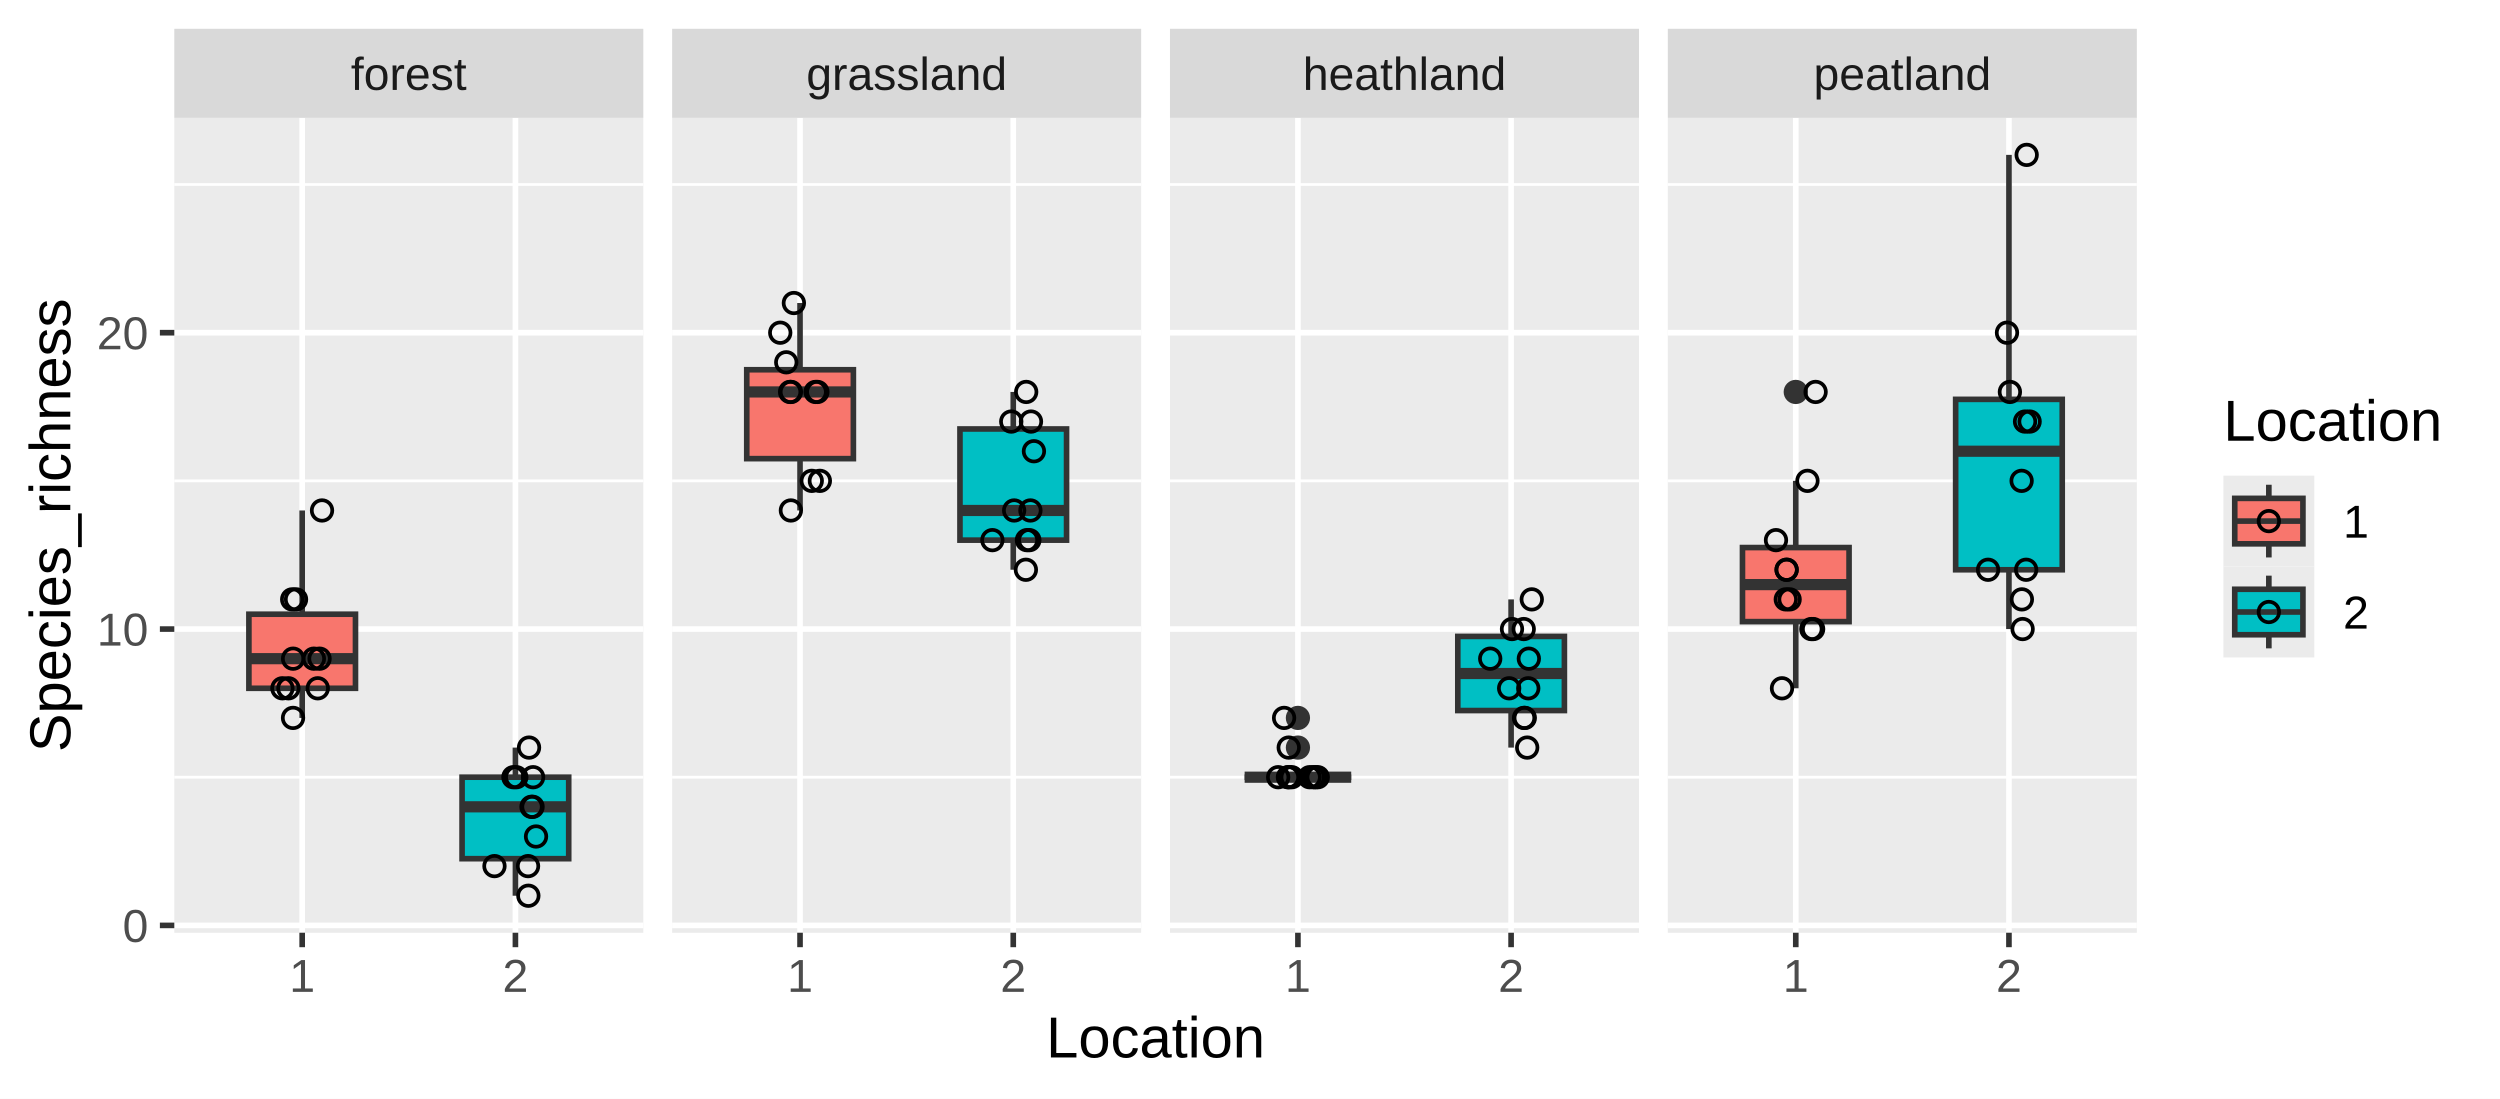
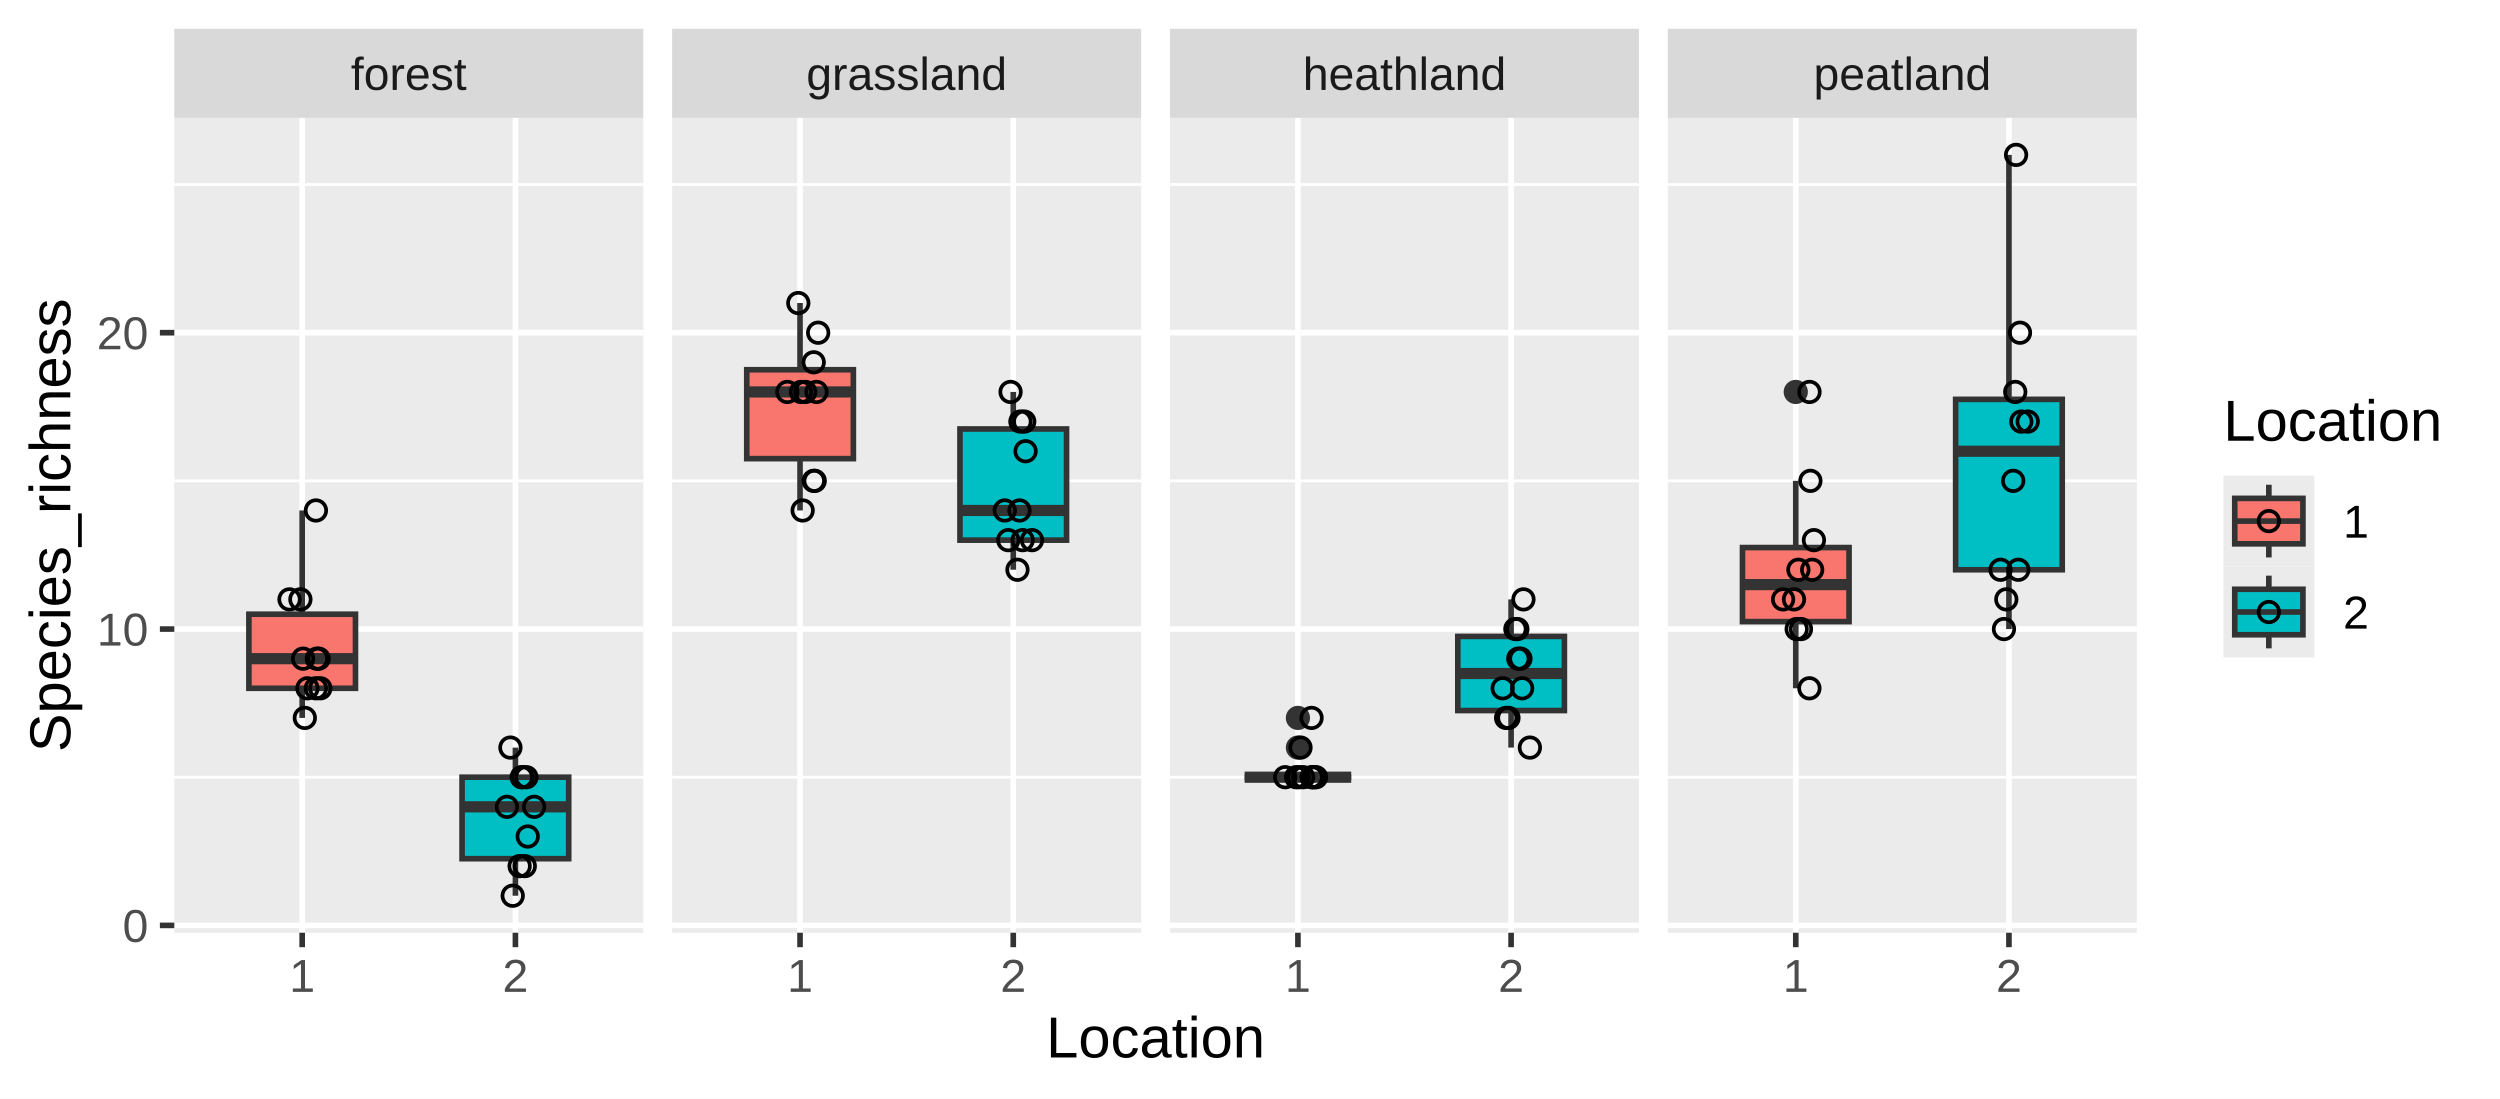
<svg xmlns="http://www.w3.org/2000/svg" width="475.20pt" height="208.80pt" viewBox="0 0 475.20 208.80">
  <g class="svglite">
    <defs>
      <style type="text/css">
    .svglite line, .svglite polyline, .svglite polygon, .svglite path, .svglite rect, .svglite circle {
      fill: none;
      stroke: #000000;
      stroke-linecap: round;
      stroke-linejoin: round;
      stroke-miterlimit: 10.00;
    }
    .svglite text {
      white-space: pre;
    }
    .svglite g.glyphgroup path {
      fill: inherit;
      stroke: none;
    }
  </style>
    </defs>
    <rect width="100%" height="100%" style="stroke: none; fill: #FFFFFF;" />
    <defs>
      <clipPath id="cpMC4wMHw0NzUuMjB8MC4wMHwyMDguODA=">
        <rect x="0.00" y="0.00" width="475.20" height="208.80" />
      </clipPath>
    </defs>
    <g clip-path="url(#cpMC4wMHw0NzUuMjB8MC4wMHwyMDguODA=)">
      <rect x="0" y="0.00" width="475.20" height="208.80" style="stroke-width: 1.07; stroke: #FFFFFF; fill: #FFFFFF;" />
    </g>
    <defs>
      <clipPath id="cpMzMuMTN8MTIyLjI4fDIyLjQwfDE3Ny4zMA==">
        <rect x="33.13" y="22.40" width="89.15" height="154.91" />
      </clipPath>
    </defs>
    <g clip-path="url(#cpMzMuMTN8MTIyLjI4fDIyLjQwfDE3Ny4zMA==)">
      <rect x="33.13" y="22.40" width="89.15" height="154.91" style="stroke-width: 1.07; stroke: none; fill: #EBEBEB;" />
      <polyline points="33.13,147.73 122.28,147.73 " style="stroke-width: 0.53; stroke: #FFFFFF; stroke-linecap: butt;" />
      <polyline points="33.13,91.40 122.28,91.40 " style="stroke-width: 0.53; stroke: #FFFFFF; stroke-linecap: butt;" />
      <polyline points="33.13,35.07 122.28,35.07 " style="stroke-width: 0.53; stroke: #FFFFFF; stroke-linecap: butt;" />
      <polyline points="33.13,175.90 122.28,175.90 " style="stroke-width: 1.07; stroke: #FFFFFF; stroke-linecap: butt;" />
      <polyline points="33.13,119.57 122.28,119.57 " style="stroke-width: 1.07; stroke: #FFFFFF; stroke-linecap: butt;" />
      <polyline points="33.13,63.24 122.28,63.24 " style="stroke-width: 1.07; stroke: #FFFFFF; stroke-linecap: butt;" />
      <polyline points="57.44,177.30 57.44,22.40 " style="stroke-width: 1.07; stroke: #FFFFFF; stroke-linecap: butt;" />
      <polyline points="97.97,177.30 97.97,22.40 " style="stroke-width: 1.07; stroke: #FFFFFF; stroke-linecap: butt;" />
      <line x1="57.44" y1="116.75" x2="57.44" y2="97.03" style="stroke-width: 1.07; stroke: #333333; stroke-linecap: butt;" />
      <line x1="57.44" y1="130.83" x2="57.44" y2="136.46" style="stroke-width: 1.07; stroke: #333333; stroke-linecap: butt;" />
      <polygon points="47.31,116.75 47.31,130.83 67.57,130.83 67.57,116.75 47.31,116.75 " style="stroke-width: 1.07; stroke: #333333; stroke-linecap: butt; stroke-linejoin: miter; fill: #F8766D;" />
      <line x1="47.31" y1="125.20" x2="67.57" y2="125.20" style="stroke-width: 2.13; stroke: #333333; stroke-linecap: butt; stroke-linejoin: miter;" />
      <line x1="97.97" y1="147.73" x2="97.97" y2="142.10" style="stroke-width: 1.07; stroke: #333333; stroke-linecap: butt;" />
      <line x1="97.97" y1="163.22" x2="97.97" y2="170.26" style="stroke-width: 1.07; stroke: #333333; stroke-linecap: butt;" />
      <polygon points="87.83,147.73 87.83,163.22 108.10,163.22 108.10,147.73 87.83,147.73 " style="stroke-width: 1.07; stroke: #333333; stroke-linecap: butt; stroke-linejoin: miter; fill: #00BFC4;" />
      <line x1="87.83" y1="153.36" x2="108.10" y2="153.36" style="stroke-width: 2.13; stroke: #333333; stroke-linecap: butt; stroke-linejoin: miter;" />
-       <circle cx="55.54" cy="113.93" r="1.95" style="stroke-width: 0.71;" />
-       <circle cx="60.74" cy="125.20" r="1.95" style="stroke-width: 0.71;" />
-       <circle cx="56.27" cy="113.93" r="1.95" style="stroke-width: 0.71;" />
-       <circle cx="61.21" cy="97.03" r="1.95" style="stroke-width: 0.71;" />
-       <circle cx="59.66" cy="125.20" r="1.95" style="stroke-width: 0.71;" />
-       <circle cx="54.82" cy="130.83" r="1.95" style="stroke-width: 0.71;" />
-       <circle cx="53.68" cy="130.83" r="1.95" style="stroke-width: 0.71;" />
-       <circle cx="55.71" cy="125.20" r="1.95" style="stroke-width: 0.71;" />
-       <circle cx="55.70" cy="136.46" r="1.95" style="stroke-width: 0.71;" />
-       <circle cx="60.40" cy="130.83" r="1.95" style="stroke-width: 0.71;" />
-       <circle cx="101.33" cy="147.73" r="1.95" style="stroke-width: 0.71;" />
-       <circle cx="98.14" cy="147.73" r="1.95" style="stroke-width: 0.71;" />
-       <circle cx="101.23" cy="153.36" r="1.95" style="stroke-width: 0.71;" />
-       <circle cx="97.59" cy="147.73" r="1.95" style="stroke-width: 0.71;" />
-       <circle cx="100.43" cy="170.26" r="1.95" style="stroke-width: 0.71;" />
-       <circle cx="101.89" cy="159.00" r="1.95" style="stroke-width: 0.71;" />
-       <circle cx="100.37" cy="164.63" r="1.95" style="stroke-width: 0.71;" />
-       <circle cx="93.99" cy="164.63" r="1.95" style="stroke-width: 0.71;" />
-       <circle cx="100.56" cy="142.10" r="1.95" style="stroke-width: 0.71;" />
-       <circle cx="101.03" cy="153.36" r="1.95" style="stroke-width: 0.71;" />
+       <circle cx="55.03" cy="113.93" r="1.95" style="stroke-width: 0.71;" />
+       <circle cx="57.61" cy="125.20" r="1.95" style="stroke-width: 0.71;" />
+       <circle cx="57.10" cy="113.93" r="1.95" style="stroke-width: 0.71;" />
+       <circle cx="60.05" cy="97.03" r="1.95" style="stroke-width: 0.71;" />
+       <circle cx="60.23" cy="125.20" r="1.95" style="stroke-width: 0.71;" />
+       <circle cx="60.04" cy="130.83" r="1.95" style="stroke-width: 0.71;" />
+       <circle cx="60.89" cy="130.83" r="1.95" style="stroke-width: 0.71;" />
+       <circle cx="60.57" cy="125.20" r="1.95" style="stroke-width: 0.71;" />
+       <circle cx="57.94" cy="136.46" r="1.95" style="stroke-width: 0.71;" />
+       <circle cx="58.44" cy="130.83" r="1.95" style="stroke-width: 0.71;" />
+       <circle cx="99.32" cy="147.73" r="1.95" style="stroke-width: 0.71;" />
+       <circle cx="99.16" cy="147.73" r="1.95" style="stroke-width: 0.71;" />
+       <circle cx="96.36" cy="153.36" r="1.95" style="stroke-width: 0.71;" />
+       <circle cx="100.06" cy="147.73" r="1.95" style="stroke-width: 0.71;" />
+       <circle cx="97.46" cy="170.26" r="1.95" style="stroke-width: 0.71;" />
+       <circle cx="100.31" cy="159.00" r="1.95" style="stroke-width: 0.71;" />
+       <circle cx="98.77" cy="164.63" r="1.95" style="stroke-width: 0.71;" />
+       <circle cx="99.75" cy="164.63" r="1.95" style="stroke-width: 0.71;" />
+       <circle cx="97.02" cy="142.10" r="1.95" style="stroke-width: 0.71;" />
+       <circle cx="101.53" cy="153.36" r="1.95" style="stroke-width: 0.71;" />
    </g>
    <g clip-path="url(#cpMC4wMHw0NzUuMjB8MC4wMHwyMDguODA=)">
</g>
    <defs>
      <clipPath id="cpMTI3Ljc2fDIxNi45MXwyMi40MHwxNzcuMzA=">
        <rect x="127.76" y="22.40" width="89.15" height="154.91" />
      </clipPath>
    </defs>
    <g clip-path="url(#cpMTI3Ljc2fDIxNi45MXwyMi40MHwxNzcuMzA=)">
      <rect x="127.76" y="22.40" width="89.15" height="154.91" style="stroke-width: 1.07; stroke: none; fill: #EBEBEB;" />
      <polyline points="127.76,147.73 216.91,147.73 " style="stroke-width: 0.53; stroke: #FFFFFF; stroke-linecap: butt;" />
      <polyline points="127.76,91.40 216.91,91.40 " style="stroke-width: 0.53; stroke: #FFFFFF; stroke-linecap: butt;" />
      <polyline points="127.76,35.07 216.91,35.07 " style="stroke-width: 0.53; stroke: #FFFFFF; stroke-linecap: butt;" />
      <polyline points="127.76,175.90 216.91,175.90 " style="stroke-width: 1.07; stroke: #FFFFFF; stroke-linecap: butt;" />
      <polyline points="127.76,119.57 216.91,119.57 " style="stroke-width: 1.07; stroke: #FFFFFF; stroke-linecap: butt;" />
      <polyline points="127.76,63.24 216.91,63.24 " style="stroke-width: 1.07; stroke: #FFFFFF; stroke-linecap: butt;" />
      <polyline points="152.07,177.30 152.07,22.40 " style="stroke-width: 1.07; stroke: #FFFFFF; stroke-linecap: butt;" />
      <polyline points="192.60,177.30 192.60,22.40 " style="stroke-width: 1.07; stroke: #FFFFFF; stroke-linecap: butt;" />
      <line x1="152.07" y1="70.28" x2="152.07" y2="57.60" style="stroke-width: 1.07; stroke: #333333; stroke-linecap: butt;" />
      <line x1="152.07" y1="87.18" x2="152.07" y2="97.03" style="stroke-width: 1.07; stroke: #333333; stroke-linecap: butt;" />
      <polygon points="141.94,70.28 141.94,87.18 162.21,87.18 162.21,70.28 141.94,70.28 " style="stroke-width: 1.07; stroke: #333333; stroke-linecap: butt; stroke-linejoin: miter; fill: #F8766D;" />
      <line x1="141.94" y1="74.50" x2="162.21" y2="74.50" style="stroke-width: 2.13; stroke: #333333; stroke-linecap: butt; stroke-linejoin: miter;" />
      <line x1="192.60" y1="81.54" x2="192.60" y2="74.50" style="stroke-width: 1.07; stroke: #333333; stroke-linecap: butt;" />
      <line x1="192.60" y1="102.67" x2="192.60" y2="108.30" style="stroke-width: 1.07; stroke: #333333; stroke-linecap: butt;" />
      <polygon points="182.47,81.54 182.47,102.67 202.73,102.67 202.73,81.54 182.47,81.54 " style="stroke-width: 1.07; stroke: #333333; stroke-linecap: butt; stroke-linejoin: miter; fill: #00BFC4;" />
      <line x1="182.47" y1="97.03" x2="202.73" y2="97.03" style="stroke-width: 2.13; stroke: #333333; stroke-linecap: butt; stroke-linejoin: miter;" />
-       <circle cx="150.18" cy="74.50" r="1.95" style="stroke-width: 0.71;" />
-       <circle cx="155.37" cy="74.50" r="1.95" style="stroke-width: 0.71;" />
-       <circle cx="150.90" cy="57.60" r="1.95" style="stroke-width: 0.71;" />
-       <circle cx="155.84" cy="91.40" r="1.95" style="stroke-width: 0.71;" />
-       <circle cx="154.30" cy="91.40" r="1.95" style="stroke-width: 0.71;" />
-       <circle cx="149.45" cy="68.87" r="1.95" style="stroke-width: 0.71;" />
-       <circle cx="148.31" cy="63.24" r="1.95" style="stroke-width: 0.71;" />
-       <circle cx="150.34" cy="74.50" r="1.95" style="stroke-width: 0.71;" />
-       <circle cx="150.33" cy="97.03" r="1.95" style="stroke-width: 0.71;" />
-       <circle cx="155.03" cy="74.50" r="1.95" style="stroke-width: 0.71;" />
-       <circle cx="195.97" cy="80.13" r="1.95" style="stroke-width: 0.71;" />
-       <circle cx="192.77" cy="97.03" r="1.95" style="stroke-width: 0.71;" />
-       <circle cx="195.86" cy="97.03" r="1.95" style="stroke-width: 0.71;" />
-       <circle cx="192.22" cy="80.13" r="1.95" style="stroke-width: 0.71;" />
-       <circle cx="195.06" cy="74.50" r="1.95" style="stroke-width: 0.71;" />
-       <circle cx="196.53" cy="85.77" r="1.95" style="stroke-width: 0.71;" />
-       <circle cx="195.00" cy="108.30" r="1.95" style="stroke-width: 0.71;" />
-       <circle cx="188.63" cy="102.67" r="1.95" style="stroke-width: 0.71;" />
-       <circle cx="195.20" cy="102.67" r="1.95" style="stroke-width: 0.71;" />
-       <circle cx="195.66" cy="102.67" r="1.95" style="stroke-width: 0.71;" />
+       <circle cx="149.66" cy="74.50" r="1.95" style="stroke-width: 0.71;" />
+       <circle cx="152.24" cy="74.50" r="1.95" style="stroke-width: 0.71;" />
+       <circle cx="151.74" cy="57.60" r="1.95" style="stroke-width: 0.71;" />
+       <circle cx="154.68" cy="91.40" r="1.95" style="stroke-width: 0.71;" />
+       <circle cx="154.86" cy="91.40" r="1.95" style="stroke-width: 0.71;" />
+       <circle cx="154.67" cy="68.87" r="1.95" style="stroke-width: 0.71;" />
+       <circle cx="155.52" cy="63.24" r="1.95" style="stroke-width: 0.71;" />
+       <circle cx="155.20" cy="74.50" r="1.95" style="stroke-width: 0.71;" />
+       <circle cx="152.57" cy="97.03" r="1.95" style="stroke-width: 0.71;" />
+       <circle cx="153.07" cy="74.50" r="1.95" style="stroke-width: 0.71;" />
+       <circle cx="193.96" cy="80.13" r="1.95" style="stroke-width: 0.71;" />
+       <circle cx="193.79" cy="97.03" r="1.95" style="stroke-width: 0.71;" />
+       <circle cx="190.99" cy="97.03" r="1.95" style="stroke-width: 0.71;" />
+       <circle cx="194.69" cy="80.13" r="1.95" style="stroke-width: 0.71;" />
+       <circle cx="192.09" cy="74.50" r="1.95" style="stroke-width: 0.71;" />
+       <circle cx="194.94" cy="85.77" r="1.95" style="stroke-width: 0.71;" />
+       <circle cx="193.40" cy="108.30" r="1.95" style="stroke-width: 0.71;" />
+       <circle cx="194.38" cy="102.67" r="1.95" style="stroke-width: 0.71;" />
+       <circle cx="191.65" cy="102.67" r="1.95" style="stroke-width: 0.71;" />
+       <circle cx="196.16" cy="102.67" r="1.95" style="stroke-width: 0.71;" />
    </g>
    <g clip-path="url(#cpMC4wMHw0NzUuMjB8MC4wMHwyMDguODA=)">
</g>
    <defs>
      <clipPath id="cpMjIyLjM5fDMxMS41NXwyMi40MHwxNzcuMzA=">
        <rect x="222.39" y="22.40" width="89.15" height="154.91" />
      </clipPath>
    </defs>
    <g clip-path="url(#cpMjIyLjM5fDMxMS41NXwyMi40MHwxNzcuMzA=)">
      <rect x="222.39" y="22.40" width="89.15" height="154.91" style="stroke-width: 1.07; stroke: none; fill: #EBEBEB;" />
      <polyline points="222.39,147.73 311.55,147.73 " style="stroke-width: 0.53; stroke: #FFFFFF; stroke-linecap: butt;" />
      <polyline points="222.39,91.40 311.55,91.40 " style="stroke-width: 0.53; stroke: #FFFFFF; stroke-linecap: butt;" />
      <polyline points="222.39,35.07 311.55,35.07 " style="stroke-width: 0.53; stroke: #FFFFFF; stroke-linecap: butt;" />
      <polyline points="222.39,175.90 311.55,175.90 " style="stroke-width: 1.07; stroke: #FFFFFF; stroke-linecap: butt;" />
      <polyline points="222.39,119.57 311.55,119.57 " style="stroke-width: 1.07; stroke: #FFFFFF; stroke-linecap: butt;" />
      <polyline points="222.39,63.24 311.55,63.24 " style="stroke-width: 1.07; stroke: #FFFFFF; stroke-linecap: butt;" />
      <polyline points="246.71,177.30 246.71,22.40 " style="stroke-width: 1.07; stroke: #FFFFFF; stroke-linecap: butt;" />
      <polyline points="287.23,177.30 287.23,22.40 " style="stroke-width: 1.07; stroke: #FFFFFF; stroke-linecap: butt;" />
      <circle cx="246.71" cy="136.46" r="1.95" style="stroke-width: 0.71; stroke: #333333; fill: #333333;" />
      <circle cx="246.71" cy="142.10" r="1.95" style="stroke-width: 0.71; stroke: #333333; fill: #333333;" />
      <line x1="246.71" y1="147.73" x2="246.71" y2="147.73" style="stroke-width: 1.07; stroke: #333333; stroke-linecap: butt;" />
      <line x1="246.71" y1="147.73" x2="246.71" y2="147.73" style="stroke-width: 1.07; stroke: #333333; stroke-linecap: butt;" />
      <polygon points="236.58,147.73 236.58,147.73 256.84,147.73 256.84,147.73 236.58,147.73 " style="stroke-width: 1.07; stroke: #333333; stroke-linecap: butt; stroke-linejoin: miter; fill: #F8766D;" />
      <line x1="236.58" y1="147.73" x2="256.84" y2="147.73" style="stroke-width: 2.13; stroke: #333333; stroke-linecap: butt; stroke-linejoin: miter;" />
      <line x1="287.23" y1="120.97" x2="287.23" y2="113.93" style="stroke-width: 1.07; stroke: #333333; stroke-linecap: butt;" />
      <line x1="287.23" y1="135.06" x2="287.23" y2="142.10" style="stroke-width: 1.07; stroke: #333333; stroke-linecap: butt;" />
      <polygon points="277.10,120.97 277.10,135.06 297.36,135.06 297.36,120.97 277.10,120.97 " style="stroke-width: 1.07; stroke: #333333; stroke-linecap: butt; stroke-linejoin: miter; fill: #00BFC4;" />
      <line x1="277.10" y1="128.02" x2="297.36" y2="128.02" style="stroke-width: 2.13; stroke: #333333; stroke-linecap: butt; stroke-linejoin: miter;" />
-       <circle cx="244.81" cy="147.73" r="1.95" style="stroke-width: 0.71;" />
-       <circle cx="250.01" cy="147.73" r="1.95" style="stroke-width: 0.71;" />
-       <circle cx="245.53" cy="147.73" r="1.95" style="stroke-width: 0.71;" />
-       <circle cx="250.48" cy="147.73" r="1.95" style="stroke-width: 0.71;" />
-       <circle cx="248.93" cy="147.73" r="1.95" style="stroke-width: 0.71;" />
-       <circle cx="244.08" cy="136.46" r="1.95" style="stroke-width: 0.71;" />
-       <circle cx="242.95" cy="147.73" r="1.95" style="stroke-width: 0.71;" />
-       <circle cx="244.97" cy="147.73" r="1.95" style="stroke-width: 0.71;" />
-       <circle cx="244.96" cy="142.10" r="1.95" style="stroke-width: 0.71;" />
-       <circle cx="249.66" cy="147.73" r="1.95" style="stroke-width: 0.71;" />
-       <circle cx="290.60" cy="125.20" r="1.95" style="stroke-width: 0.71;" />
-       <circle cx="287.40" cy="119.57" r="1.95" style="stroke-width: 0.71;" />
-       <circle cx="290.49" cy="130.83" r="1.95" style="stroke-width: 0.71;" />
-       <circle cx="286.86" cy="130.83" r="1.95" style="stroke-width: 0.71;" />
-       <circle cx="289.69" cy="136.46" r="1.95" style="stroke-width: 0.71;" />
-       <circle cx="291.16" cy="113.93" r="1.95" style="stroke-width: 0.71;" />
-       <circle cx="289.63" cy="119.57" r="1.95" style="stroke-width: 0.71;" />
-       <circle cx="283.26" cy="125.20" r="1.95" style="stroke-width: 0.71;" />
-       <circle cx="289.83" cy="136.46" r="1.95" style="stroke-width: 0.71;" />
-       <circle cx="290.29" cy="142.10" r="1.95" style="stroke-width: 0.71;" />
+       <circle cx="244.29" cy="147.73" r="1.95" style="stroke-width: 0.71;" />
+       <circle cx="246.87" cy="147.73" r="1.95" style="stroke-width: 0.71;" />
+       <circle cx="246.37" cy="147.73" r="1.95" style="stroke-width: 0.71;" />
+       <circle cx="249.32" cy="147.73" r="1.95" style="stroke-width: 0.71;" />
+       <circle cx="249.49" cy="147.73" r="1.95" style="stroke-width: 0.71;" />
+       <circle cx="249.30" cy="136.46" r="1.95" style="stroke-width: 0.71;" />
+       <circle cx="250.15" cy="147.73" r="1.95" style="stroke-width: 0.71;" />
+       <circle cx="249.83" cy="147.73" r="1.95" style="stroke-width: 0.71;" />
+       <circle cx="247.20" cy="142.10" r="1.95" style="stroke-width: 0.71;" />
+       <circle cx="247.70" cy="147.73" r="1.95" style="stroke-width: 0.71;" />
+       <circle cx="288.59" cy="125.20" r="1.95" style="stroke-width: 0.71;" />
+       <circle cx="288.42" cy="119.57" r="1.95" style="stroke-width: 0.71;" />
+       <circle cx="285.63" cy="130.83" r="1.95" style="stroke-width: 0.71;" />
+       <circle cx="289.33" cy="130.83" r="1.95" style="stroke-width: 0.71;" />
+       <circle cx="286.73" cy="136.46" r="1.95" style="stroke-width: 0.71;" />
+       <circle cx="289.58" cy="113.93" r="1.95" style="stroke-width: 0.71;" />
+       <circle cx="288.04" cy="119.57" r="1.95" style="stroke-width: 0.71;" />
+       <circle cx="289.01" cy="125.20" r="1.95" style="stroke-width: 0.71;" />
+       <circle cx="286.28" cy="136.46" r="1.95" style="stroke-width: 0.71;" />
+       <circle cx="290.80" cy="142.10" r="1.95" style="stroke-width: 0.71;" />
    </g>
    <g clip-path="url(#cpMC4wMHw0NzUuMjB8MC4wMHwyMDguODA=)">
</g>
    <defs>
      <clipPath id="cpMzE3LjAyfDQwNi4xOHwyMi40MHwxNzcuMzA=">
        <rect x="317.02" y="22.40" width="89.15" height="154.91" />
      </clipPath>
    </defs>
    <g clip-path="url(#cpMzE3LjAyfDQwNi4xOHwyMi40MHwxNzcuMzA=)">
      <rect x="317.02" y="22.40" width="89.15" height="154.91" style="stroke-width: 1.07; stroke: none; fill: #EBEBEB;" />
      <polyline points="317.02,147.73 406.18,147.73 " style="stroke-width: 0.53; stroke: #FFFFFF; stroke-linecap: butt;" />
      <polyline points="317.02,91.40 406.18,91.40 " style="stroke-width: 0.53; stroke: #FFFFFF; stroke-linecap: butt;" />
      <polyline points="317.02,35.07 406.18,35.07 " style="stroke-width: 0.53; stroke: #FFFFFF; stroke-linecap: butt;" />
      <polyline points="317.02,175.90 406.18,175.90 " style="stroke-width: 1.07; stroke: #FFFFFF; stroke-linecap: butt;" />
      <polyline points="317.02,119.57 406.18,119.57 " style="stroke-width: 1.07; stroke: #FFFFFF; stroke-linecap: butt;" />
      <polyline points="317.02,63.24 406.18,63.24 " style="stroke-width: 1.07; stroke: #FFFFFF; stroke-linecap: butt;" />
      <polyline points="341.34,177.30 341.34,22.40 " style="stroke-width: 1.07; stroke: #FFFFFF; stroke-linecap: butt;" />
      <polyline points="381.86,177.30 381.86,22.40 " style="stroke-width: 1.07; stroke: #FFFFFF; stroke-linecap: butt;" />
      <circle cx="341.34" cy="74.50" r="1.95" style="stroke-width: 0.71; stroke: #333333; fill: #333333;" />
      <line x1="341.34" y1="104.08" x2="341.34" y2="91.40" style="stroke-width: 1.07; stroke: #333333; stroke-linecap: butt;" />
      <line x1="341.34" y1="118.16" x2="341.34" y2="130.83" style="stroke-width: 1.07; stroke: #333333; stroke-linecap: butt;" />
      <polygon points="331.21,104.08 331.21,118.16 351.47,118.16 351.47,104.08 331.21,104.08 " style="stroke-width: 1.07; stroke: #333333; stroke-linecap: butt; stroke-linejoin: miter; fill: #F8766D;" />
      <line x1="331.21" y1="111.12" x2="351.47" y2="111.12" style="stroke-width: 2.13; stroke: #333333; stroke-linecap: butt; stroke-linejoin: miter;" />
      <line x1="381.86" y1="75.91" x2="381.86" y2="29.44" style="stroke-width: 1.07; stroke: #333333; stroke-linecap: butt;" />
      <line x1="381.86" y1="108.30" x2="381.86" y2="119.57" style="stroke-width: 1.07; stroke: #333333; stroke-linecap: butt;" />
      <polygon points="371.73,75.91 371.73,108.30 391.99,108.30 391.99,75.91 371.73,75.91 " style="stroke-width: 1.07; stroke: #333333; stroke-linecap: butt; stroke-linejoin: miter; fill: #00BFC4;" />
      <line x1="371.73" y1="85.77" x2="391.99" y2="85.77" style="stroke-width: 2.13; stroke: #333333; stroke-linecap: butt; stroke-linejoin: miter;" />
-       <circle cx="339.44" cy="113.93" r="1.95" style="stroke-width: 0.71;" />
-       <circle cx="344.64" cy="119.57" r="1.95" style="stroke-width: 0.71;" />
-       <circle cx="340.17" cy="113.93" r="1.95" style="stroke-width: 0.71;" />
-       <circle cx="345.11" cy="74.50" r="1.95" style="stroke-width: 0.71;" />
-       <circle cx="343.56" cy="91.40" r="1.95" style="stroke-width: 0.71;" />
-       <circle cx="338.72" cy="130.83" r="1.95" style="stroke-width: 0.71;" />
-       <circle cx="337.58" cy="102.67" r="1.95" style="stroke-width: 0.71;" />
-       <circle cx="339.60" cy="108.30" r="1.95" style="stroke-width: 0.71;" />
-       <circle cx="339.60" cy="108.30" r="1.95" style="stroke-width: 0.71;" />
-       <circle cx="344.30" cy="119.57" r="1.95" style="stroke-width: 0.71;" />
-       <circle cx="385.23" cy="29.44" r="1.95" style="stroke-width: 0.71;" />
-       <circle cx="382.04" cy="74.50" r="1.95" style="stroke-width: 0.71;" />
-       <circle cx="385.13" cy="108.30" r="1.95" style="stroke-width: 0.71;" />
-       <circle cx="381.49" cy="63.24" r="1.95" style="stroke-width: 0.71;" />
-       <circle cx="384.32" cy="113.93" r="1.95" style="stroke-width: 0.71;" />
-       <circle cx="385.79" cy="80.13" r="1.95" style="stroke-width: 0.71;" />
-       <circle cx="384.27" cy="91.40" r="1.95" style="stroke-width: 0.71;" />
-       <circle cx="377.89" cy="108.30" r="1.95" style="stroke-width: 0.71;" />
-       <circle cx="384.46" cy="119.57" r="1.95" style="stroke-width: 0.71;" />
-       <circle cx="384.92" cy="80.13" r="1.95" style="stroke-width: 0.71;" />
+       <circle cx="338.93" cy="113.93" r="1.95" style="stroke-width: 0.71;" />
+       <circle cx="341.51" cy="119.57" r="1.95" style="stroke-width: 0.71;" />
+       <circle cx="341.00" cy="113.93" r="1.95" style="stroke-width: 0.71;" />
+       <circle cx="343.95" cy="74.50" r="1.95" style="stroke-width: 0.71;" />
+       <circle cx="344.12" cy="91.40" r="1.95" style="stroke-width: 0.71;" />
+       <circle cx="343.93" cy="130.83" r="1.95" style="stroke-width: 0.71;" />
+       <circle cx="344.79" cy="102.67" r="1.95" style="stroke-width: 0.71;" />
+       <circle cx="344.46" cy="108.30" r="1.95" style="stroke-width: 0.71;" />
+       <circle cx="341.84" cy="108.30" r="1.95" style="stroke-width: 0.71;" />
+       <circle cx="342.33" cy="119.57" r="1.95" style="stroke-width: 0.71;" />
+       <circle cx="383.22" cy="29.44" r="1.95" style="stroke-width: 0.71;" />
+       <circle cx="383.06" cy="74.50" r="1.95" style="stroke-width: 0.71;" />
+       <circle cx="380.26" cy="108.30" r="1.95" style="stroke-width: 0.71;" />
+       <circle cx="383.96" cy="63.24" r="1.95" style="stroke-width: 0.71;" />
+       <circle cx="381.36" cy="113.93" r="1.95" style="stroke-width: 0.71;" />
+       <circle cx="384.21" cy="80.13" r="1.95" style="stroke-width: 0.71;" />
+       <circle cx="382.67" cy="91.40" r="1.95" style="stroke-width: 0.71;" />
+       <circle cx="383.64" cy="108.30" r="1.95" style="stroke-width: 0.71;" />
+       <circle cx="380.91" cy="119.57" r="1.95" style="stroke-width: 0.71;" />
+       <circle cx="385.43" cy="80.13" r="1.95" style="stroke-width: 0.71;" />
    </g>
    <g clip-path="url(#cpMC4wMHw0NzUuMjB8MC4wMHwyMDguODA=)">
</g>
    <defs>
      <clipPath id="cpMzMuMTN8MTIyLjI4fDUuNDh8MjIuNDA=">
        <rect x="33.13" y="5.48" width="89.15" height="16.92" />
      </clipPath>
    </defs>
    <g clip-path="url(#cpMzMuMTN8MTIyLjI4fDUuNDh8MjIuNDA=)">
      <rect x="33.13" y="5.48" width="89.15" height="16.92" style="stroke-width: 1.07; stroke: none; fill: #D9D9D9;" />
      <text x="77.70" y="17.09" text-anchor="middle" style="font-size: 8.80px;fill: #1A1A1A; font-family: &quot;Arial&quot;;" textLength="21.98px" lengthAdjust="spacingAndGlyphs">forest</text>
    </g>
    <g clip-path="url(#cpMC4wMHw0NzUuMjB8MC4wMHwyMDguODA=)">
</g>
    <defs>
      <clipPath id="cpMTI3Ljc2fDIxNi45MXw1LjQ4fDIyLjQw">
        <rect x="127.76" y="5.48" width="89.15" height="16.92" />
      </clipPath>
    </defs>
    <g clip-path="url(#cpMTI3Ljc2fDIxNi45MXw1LjQ4fDIyLjQw)">
      <rect x="127.76" y="5.48" width="89.15" height="16.92" style="stroke-width: 1.07; stroke: none; fill: #D9D9D9;" />
      <text x="172.34" y="17.09" text-anchor="middle" style="font-size: 8.80px;fill: #1A1A1A; font-family: &quot;Arial&quot;;" textLength="38.14px" lengthAdjust="spacingAndGlyphs">grassland</text>
    </g>
    <g clip-path="url(#cpMC4wMHw0NzUuMjB8MC4wMHwyMDguODA=)">
</g>
    <defs>
      <clipPath id="cpMjIyLjM5fDMxMS41NXw1LjQ4fDIyLjQw">
        <rect x="222.39" y="5.48" width="89.15" height="16.92" />
      </clipPath>
    </defs>
    <g clip-path="url(#cpMjIyLjM5fDMxMS41NXw1LjQ4fDIyLjQw)">
      <rect x="222.39" y="5.48" width="89.15" height="16.92" style="stroke-width: 1.07; stroke: none; fill: #D9D9D9;" />
      <text x="266.97" y="17.09" text-anchor="middle" style="font-size: 8.80px;fill: #1A1A1A; font-family: &quot;Arial&quot;;" textLength="38.62px" lengthAdjust="spacingAndGlyphs">heathland</text>
    </g>
    <g clip-path="url(#cpMC4wMHw0NzUuMjB8MC4wMHwyMDguODA=)">
</g>
    <defs>
      <clipPath id="cpMzE3LjAyfDQwNi4xOHw1LjQ4fDIyLjQw">
        <rect x="317.02" y="5.48" width="89.15" height="16.92" />
      </clipPath>
    </defs>
    <g clip-path="url(#cpMzE3LjAyfDQwNi4xOHw1LjQ4fDIyLjQw)">
      <rect x="317.02" y="5.48" width="89.15" height="16.92" style="stroke-width: 1.07; stroke: none; fill: #D9D9D9;" />
      <text x="361.60" y="17.09" text-anchor="middle" style="font-size: 8.80px;fill: #1A1A1A; font-family: &quot;Arial&quot;;" textLength="33.73px" lengthAdjust="spacingAndGlyphs">peatland</text>
    </g>
    <g clip-path="url(#cpMC4wMHw0NzUuMjB8MC4wMHwyMDguODA=)">
      <polyline points="57.44,180.04 57.44,177.30 " style="stroke-width: 1.07; stroke: #333333; stroke-linecap: butt;" />
      <polyline points="97.97,180.04 97.97,177.30 " style="stroke-width: 1.07; stroke: #333333; stroke-linecap: butt;" />
      <text x="57.44" y="188.54" text-anchor="middle" style="font-size: 8.80px;fill: #4D4D4D; font-family: &quot;Arial&quot;;" textLength="4.89px" lengthAdjust="spacingAndGlyphs">1</text>
      <text x="97.97" y="188.54" text-anchor="middle" style="font-size: 8.80px;fill: #4D4D4D; font-family: &quot;Arial&quot;;" textLength="4.89px" lengthAdjust="spacingAndGlyphs">2</text>
      <polyline points="152.07,180.04 152.07,177.30 " style="stroke-width: 1.07; stroke: #333333; stroke-linecap: butt;" />
      <polyline points="192.60,180.04 192.60,177.30 " style="stroke-width: 1.07; stroke: #333333; stroke-linecap: butt;" />
      <text x="152.07" y="188.54" text-anchor="middle" style="font-size: 8.80px;fill: #4D4D4D; font-family: &quot;Arial&quot;;" textLength="4.89px" lengthAdjust="spacingAndGlyphs">1</text>
      <text x="192.60" y="188.54" text-anchor="middle" style="font-size: 8.80px;fill: #4D4D4D; font-family: &quot;Arial&quot;;" textLength="4.89px" lengthAdjust="spacingAndGlyphs">2</text>
      <polyline points="246.71,180.04 246.71,177.30 " style="stroke-width: 1.07; stroke: #333333; stroke-linecap: butt;" />
      <polyline points="287.23,180.04 287.23,177.30 " style="stroke-width: 1.07; stroke: #333333; stroke-linecap: butt;" />
      <text x="246.71" y="188.54" text-anchor="middle" style="font-size: 8.80px;fill: #4D4D4D; font-family: &quot;Arial&quot;;" textLength="4.89px" lengthAdjust="spacingAndGlyphs">1</text>
      <text x="287.23" y="188.54" text-anchor="middle" style="font-size: 8.80px;fill: #4D4D4D; font-family: &quot;Arial&quot;;" textLength="4.89px" lengthAdjust="spacingAndGlyphs">2</text>
      <polyline points="341.34,180.04 341.34,177.30 " style="stroke-width: 1.07; stroke: #333333; stroke-linecap: butt;" />
      <polyline points="381.86,180.04 381.86,177.30 " style="stroke-width: 1.07; stroke: #333333; stroke-linecap: butt;" />
      <text x="341.34" y="188.54" text-anchor="middle" style="font-size: 8.80px;fill: #4D4D4D; font-family: &quot;Arial&quot;;" textLength="4.89px" lengthAdjust="spacingAndGlyphs">1</text>
      <text x="381.86" y="188.54" text-anchor="middle" style="font-size: 8.80px;fill: #4D4D4D; font-family: &quot;Arial&quot;;" textLength="4.89px" lengthAdjust="spacingAndGlyphs">2</text>
      <text x="28.20" y="179.05" text-anchor="end" style="font-size: 8.80px;fill: #4D4D4D; font-family: &quot;Arial&quot;;" textLength="4.89px" lengthAdjust="spacingAndGlyphs">0</text>
      <text x="28.20" y="122.72" text-anchor="end" style="font-size: 8.80px;fill: #4D4D4D; font-family: &quot;Arial&quot;;" textLength="9.78px" lengthAdjust="spacingAndGlyphs">10</text>
      <text x="28.20" y="66.39" text-anchor="end" style="font-size: 8.80px;fill: #4D4D4D; font-family: &quot;Arial&quot;;" textLength="9.78px" lengthAdjust="spacingAndGlyphs">20</text>
      <polyline points="30.39,175.90 33.13,175.90 " style="stroke-width: 1.07; stroke: #333333; stroke-linecap: butt;" />
      <polyline points="30.39,119.57 33.13,119.57 " style="stroke-width: 1.07; stroke: #333333; stroke-linecap: butt;" />
      <polyline points="30.39,63.24 33.13,63.24 " style="stroke-width: 1.07; stroke: #333333; stroke-linecap: butt;" />
      <text x="219.65" y="201.00" text-anchor="middle" style="font-size: 11.00px; font-family: &quot;Arial&quot;;" textLength="41.62px" lengthAdjust="spacingAndGlyphs">Location</text>
      <text transform="translate(13.36,99.85) rotate(-90)" text-anchor="middle" style="font-size: 11.00px; font-family: &quot;Arial&quot;;" textLength="86.25px" lengthAdjust="spacingAndGlyphs">Species_richness</text>
      <rect x="417.14" y="69.25" width="52.58" height="61.19" style="stroke-width: 1.07; stroke: none; fill: #FFFFFF;" />
      <text x="422.62" y="83.77" style="font-size: 11.00px; font-family: &quot;Arial&quot;;" textLength="41.62px" lengthAdjust="spacingAndGlyphs">Location</text>
      <rect x="422.62" y="90.41" width="17.28" height="17.28" style="stroke-width: 1.07; stroke: none; fill: #EBEBEB;" />
      <polyline points="431.26,105.96 431.26,103.37 " style="stroke-width: 1.07; stroke: #333333; stroke-linecap: butt; stroke-linejoin: miter;" />
      <polyline points="431.26,94.73 431.26,92.14 " style="stroke-width: 1.07; stroke: #333333; stroke-linecap: butt; stroke-linejoin: miter;" />
      <rect x="424.78" y="94.73" width="12.96" height="8.64" style="stroke-width: 1.07; stroke: #333333; stroke-linecap: butt; stroke-linejoin: miter; fill: #F8766D;" />
      <polyline points="424.78,99.05 437.74,99.05 " style="stroke-width: 1.07; stroke: #333333; stroke-linecap: butt; stroke-linejoin: miter;" />
      <polyline points="431.26,105.96 431.26,105.96 " style="stroke-width: 1.07; stroke: #333333; stroke-linecap: butt; stroke-linejoin: miter;" />
      <polyline points="431.26,92.14 431.26,92.14 " style="stroke-width: 1.07; stroke: #333333; stroke-linecap: butt; stroke-linejoin: miter;" />
      <circle cx="431.26" cy="99.05" r="1.95" style="stroke-width: 0.71;" />
      <rect x="422.62" y="107.69" width="17.28" height="17.28" style="stroke-width: 1.07; stroke: none; fill: #EBEBEB;" />
      <polyline points="431.26,123.24 431.26,120.65 " style="stroke-width: 1.07; stroke: #333333; stroke-linecap: butt; stroke-linejoin: miter;" />
      <polyline points="431.26,112.01 431.26,109.42 " style="stroke-width: 1.07; stroke: #333333; stroke-linecap: butt; stroke-linejoin: miter;" />
      <rect x="424.78" y="112.01" width="12.96" height="8.64" style="stroke-width: 1.07; stroke: #333333; stroke-linecap: butt; stroke-linejoin: miter; fill: #00BFC4;" />
      <polyline points="424.78,116.33 437.74,116.33 " style="stroke-width: 1.07; stroke: #333333; stroke-linecap: butt; stroke-linejoin: miter;" />
      <polyline points="431.26,123.24 431.26,123.24 " style="stroke-width: 1.07; stroke: #333333; stroke-linecap: butt; stroke-linejoin: miter;" />
      <polyline points="431.26,109.42 431.26,109.42 " style="stroke-width: 1.07; stroke: #333333; stroke-linecap: butt; stroke-linejoin: miter;" />
      <circle cx="431.26" cy="116.33" r="1.95" style="stroke-width: 0.71;" />
      <text x="445.38" y="102.20" style="font-size: 8.80px; font-family: &quot;Arial&quot;;" textLength="4.89px" lengthAdjust="spacingAndGlyphs">1</text>
      <text x="445.38" y="119.48" style="font-size: 8.80px; font-family: &quot;Arial&quot;;" textLength="4.89px" lengthAdjust="spacingAndGlyphs">2</text>
    </g>
  </g>
</svg>
